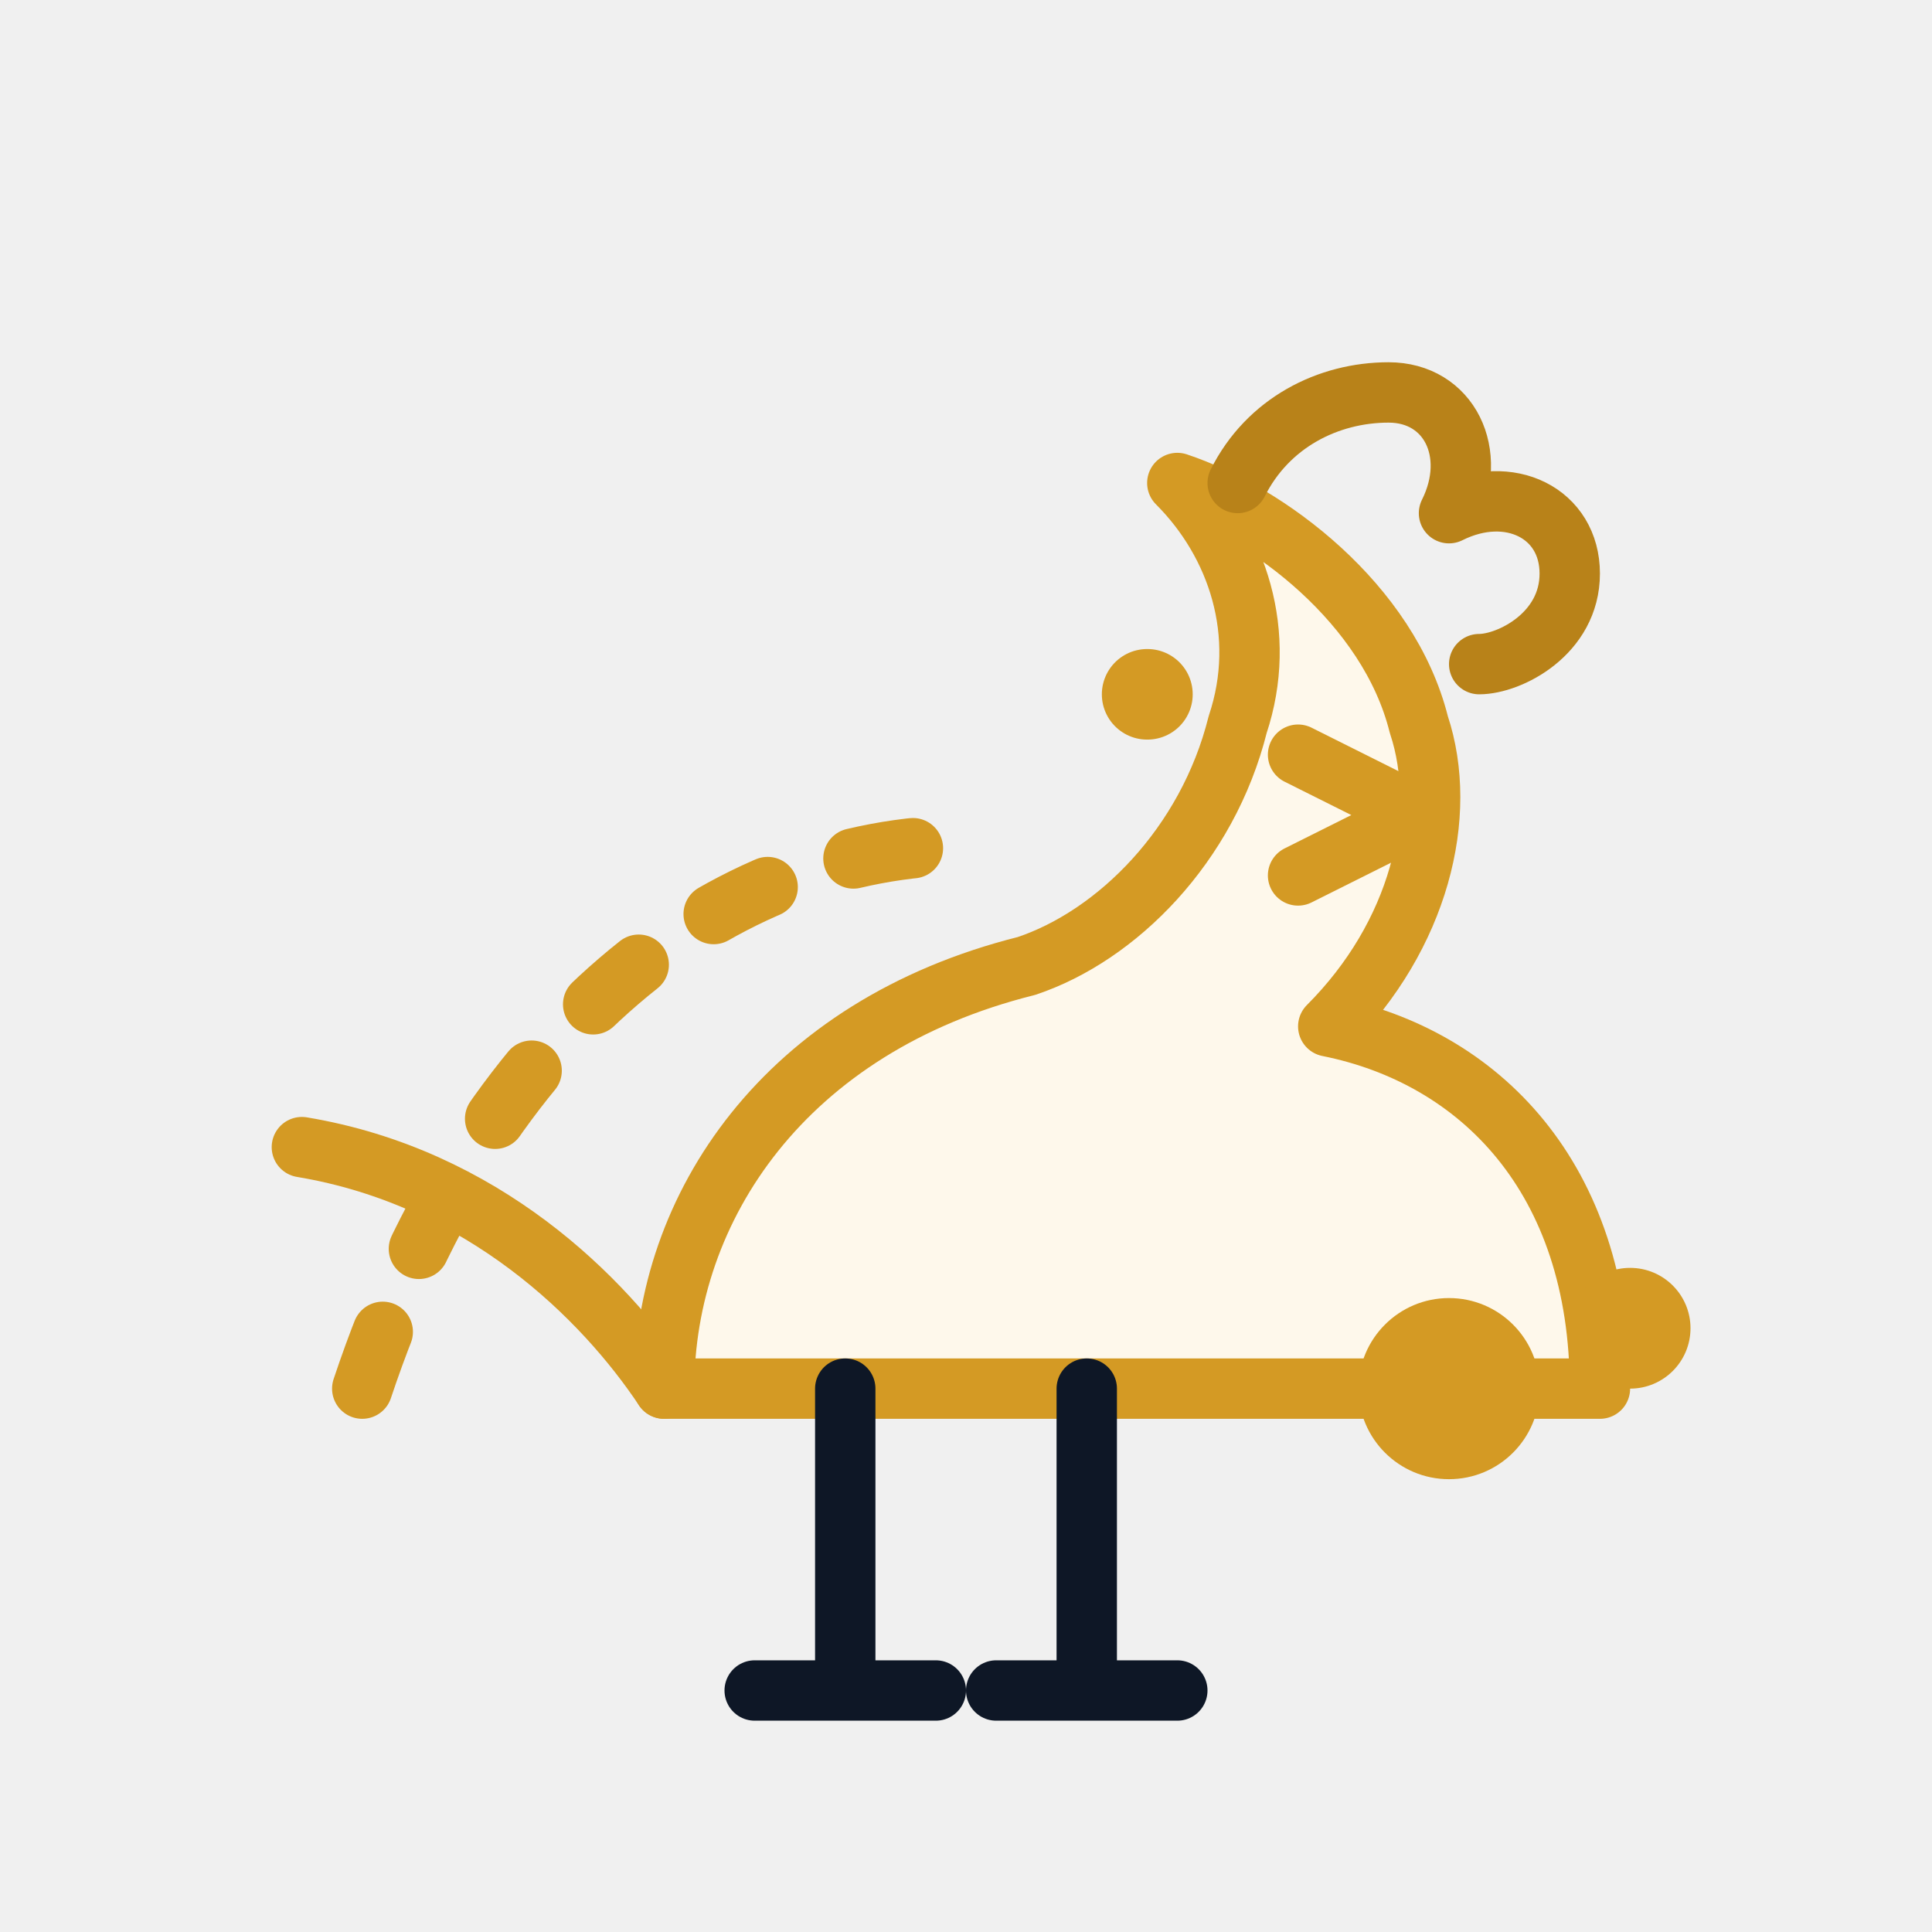
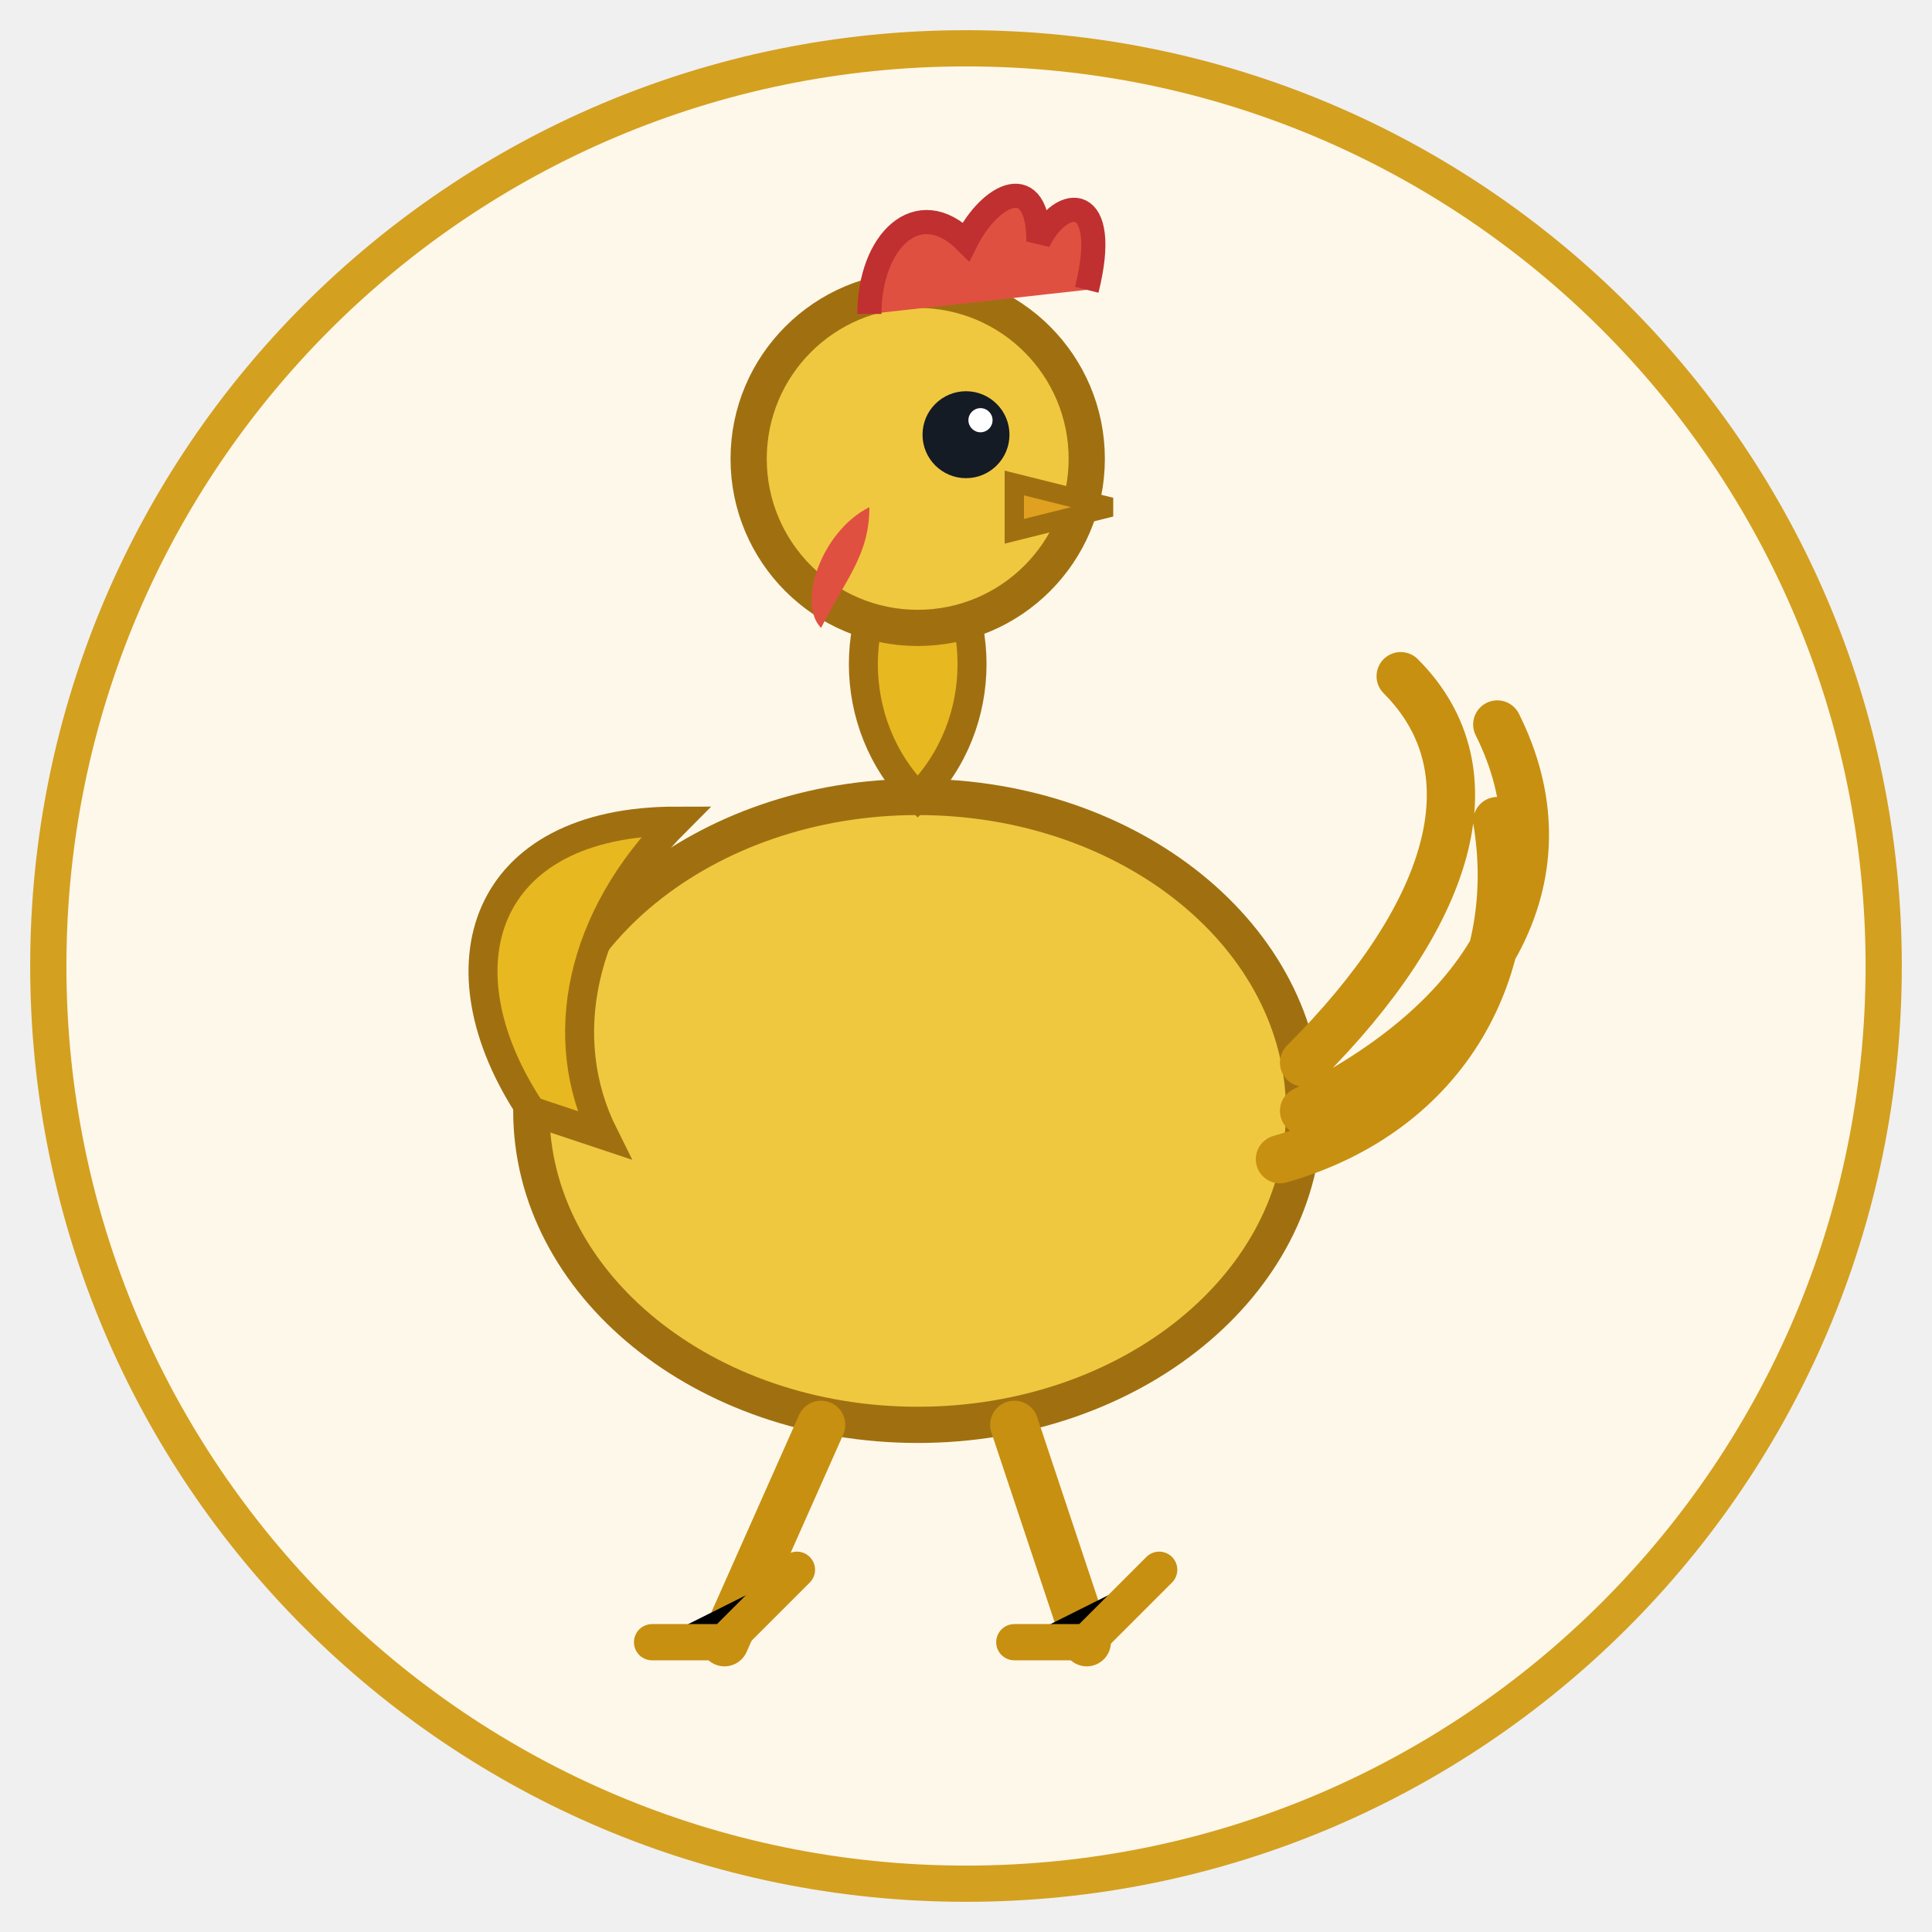
- <svg xmlns="http://www.w3.org/2000/svg" viewBox="0 0 64 64" fill="none" stroke="currentColor" stroke-width="2" stroke-linecap="round" stroke-linejoin="round">
-   <path d="M22 46c0-6 4-12 12-14 3-1 6-4 7-8 1-3 0-6-2-8 3 1 7 4 8 8 1 3 0 7-3 10 5 1 9 5 9 12H22z" fill="#fef8eb" stroke="#d49a24" />
-   <path d="M41 16c1-2 3-3 5-3s3 2 2 4c2-1 4 0 4 2 0 2-2 3-3 3" stroke="#b88219" />
-   <path d="M38 23h.01" stroke="#d49a24" stroke-width="3" />
-   <path d="M43 25l4 2-4 2" stroke="#d49a24" />
-   <path d="M12 46c4-12 12-18 20-18" stroke="#d49a24" stroke-dasharray="2 3" />
-   <path d="M10 38c6 1 10 5 12 8" stroke="#d49a24" />
-   <path d="M28 46v10M36 46v10M25 56h6M33 56h6" stroke="#0e1726" />
-   <circle cx="48" cy="46" r="3" fill="#d49a24" stroke="none" />
-   <circle cx="54" cy="44" r="2" fill="#d49a24" stroke="none" />
+ <svg xmlns="http://www.w3.org/2000/svg" viewBox="0 0 80 80">
+   <circle cx="40" cy="40" r="38" fill="#fef8eb" stroke="#d4a020" stroke-width="1.5" />
+   <ellipse cx="38" cy="46" rx="16" ry="13" fill="#f0c840" stroke="#a07010" stroke-width="1.5" />
+   <path d="M38 33 C 35 30, 35 25, 38 22 C 41 25, 41 30, 38 33 Z" fill="#e8b820" stroke="#a07010" stroke-width="1.2" />
+   <circle cx="38" cy="19" r="7" fill="#f0c840" stroke="#a07010" stroke-width="1.5" />
+   <path d="M36 13 C 36 10, 38 8, 40 10 C 41 8, 43 7, 43 10 C 44 8, 46 8, 45 12" fill="#e05040" stroke="#c03030" stroke-width="1" />
+   <path d="M36 21 C 34 22, 33 25, 34 26 C 35 24, 36 23, 36 21 Z" fill="#e05040" stroke="none" />
+   <circle cx="40" cy="18" r="1.8" fill="#141b24" />
+   <circle cx="40.6" cy="17.4" r="0.5" fill="white" />
+   <path d="M42 20 L 46 21 L 42 22 Z" fill="#e0a020" stroke="#a07010" stroke-width="0.8" />
+   <path d="M22 46 C 18 40, 20 34, 28 34 C 24 38, 23 43, 25 47 Z" fill="#e8b820" stroke="#a07010" stroke-width="1.2" />
+   <path d="M54 44 C 60 38, 62 32, 58 28 M 54 46 C 62 42, 65 36, 62 30 M 53 48 C 60 46, 63 40, 62 34" fill="none" stroke="#c89010" stroke-width="2" stroke-linecap="round" />
+   <line x1="34" y1="59" x2="30" y2="68" stroke="#c89010" stroke-width="2" stroke-linecap="round" />
+   <line x1="42" y1="59" x2="45" y2="68" stroke="#c89010" stroke-width="2" stroke-linecap="round" />
+   <path d="M27 68 L 30 68 L 33 65" stroke="#c89010" stroke-width="1.5" stroke-linecap="round" />
+   <path d="M42 68 L 45 68 L 48 65" stroke="#c89010" stroke-width="1.5" stroke-linecap="round" />
</svg>
